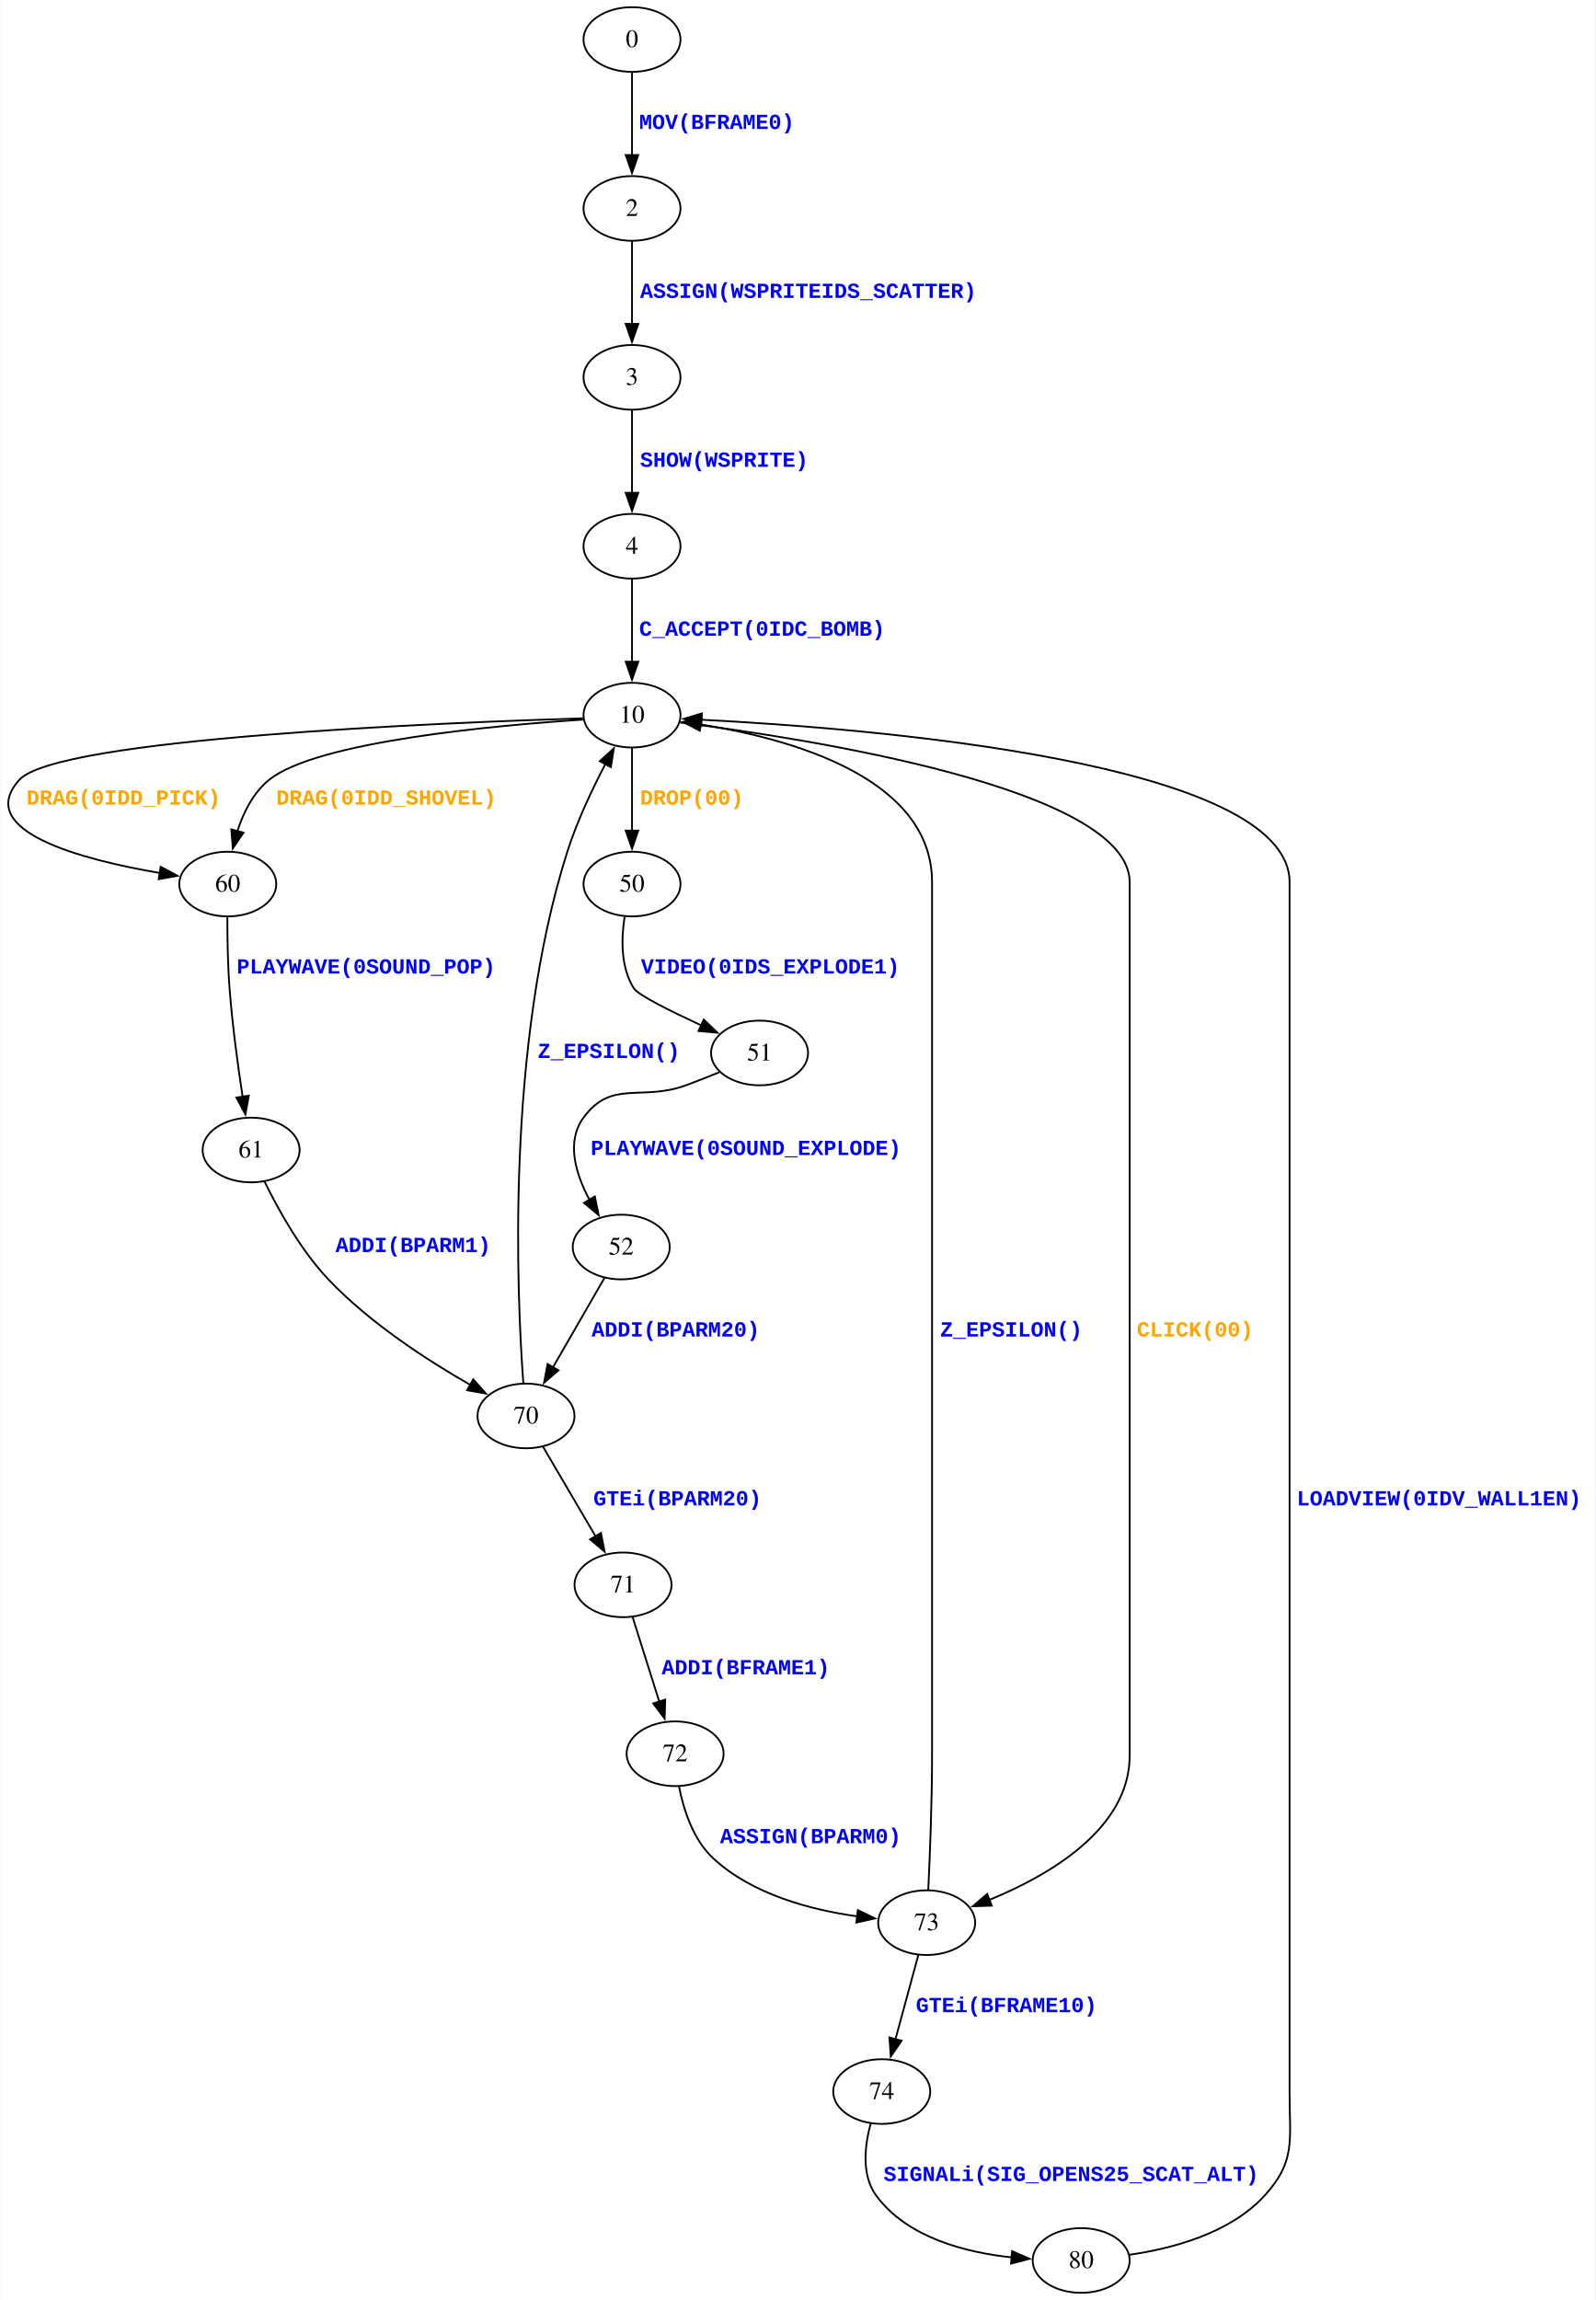
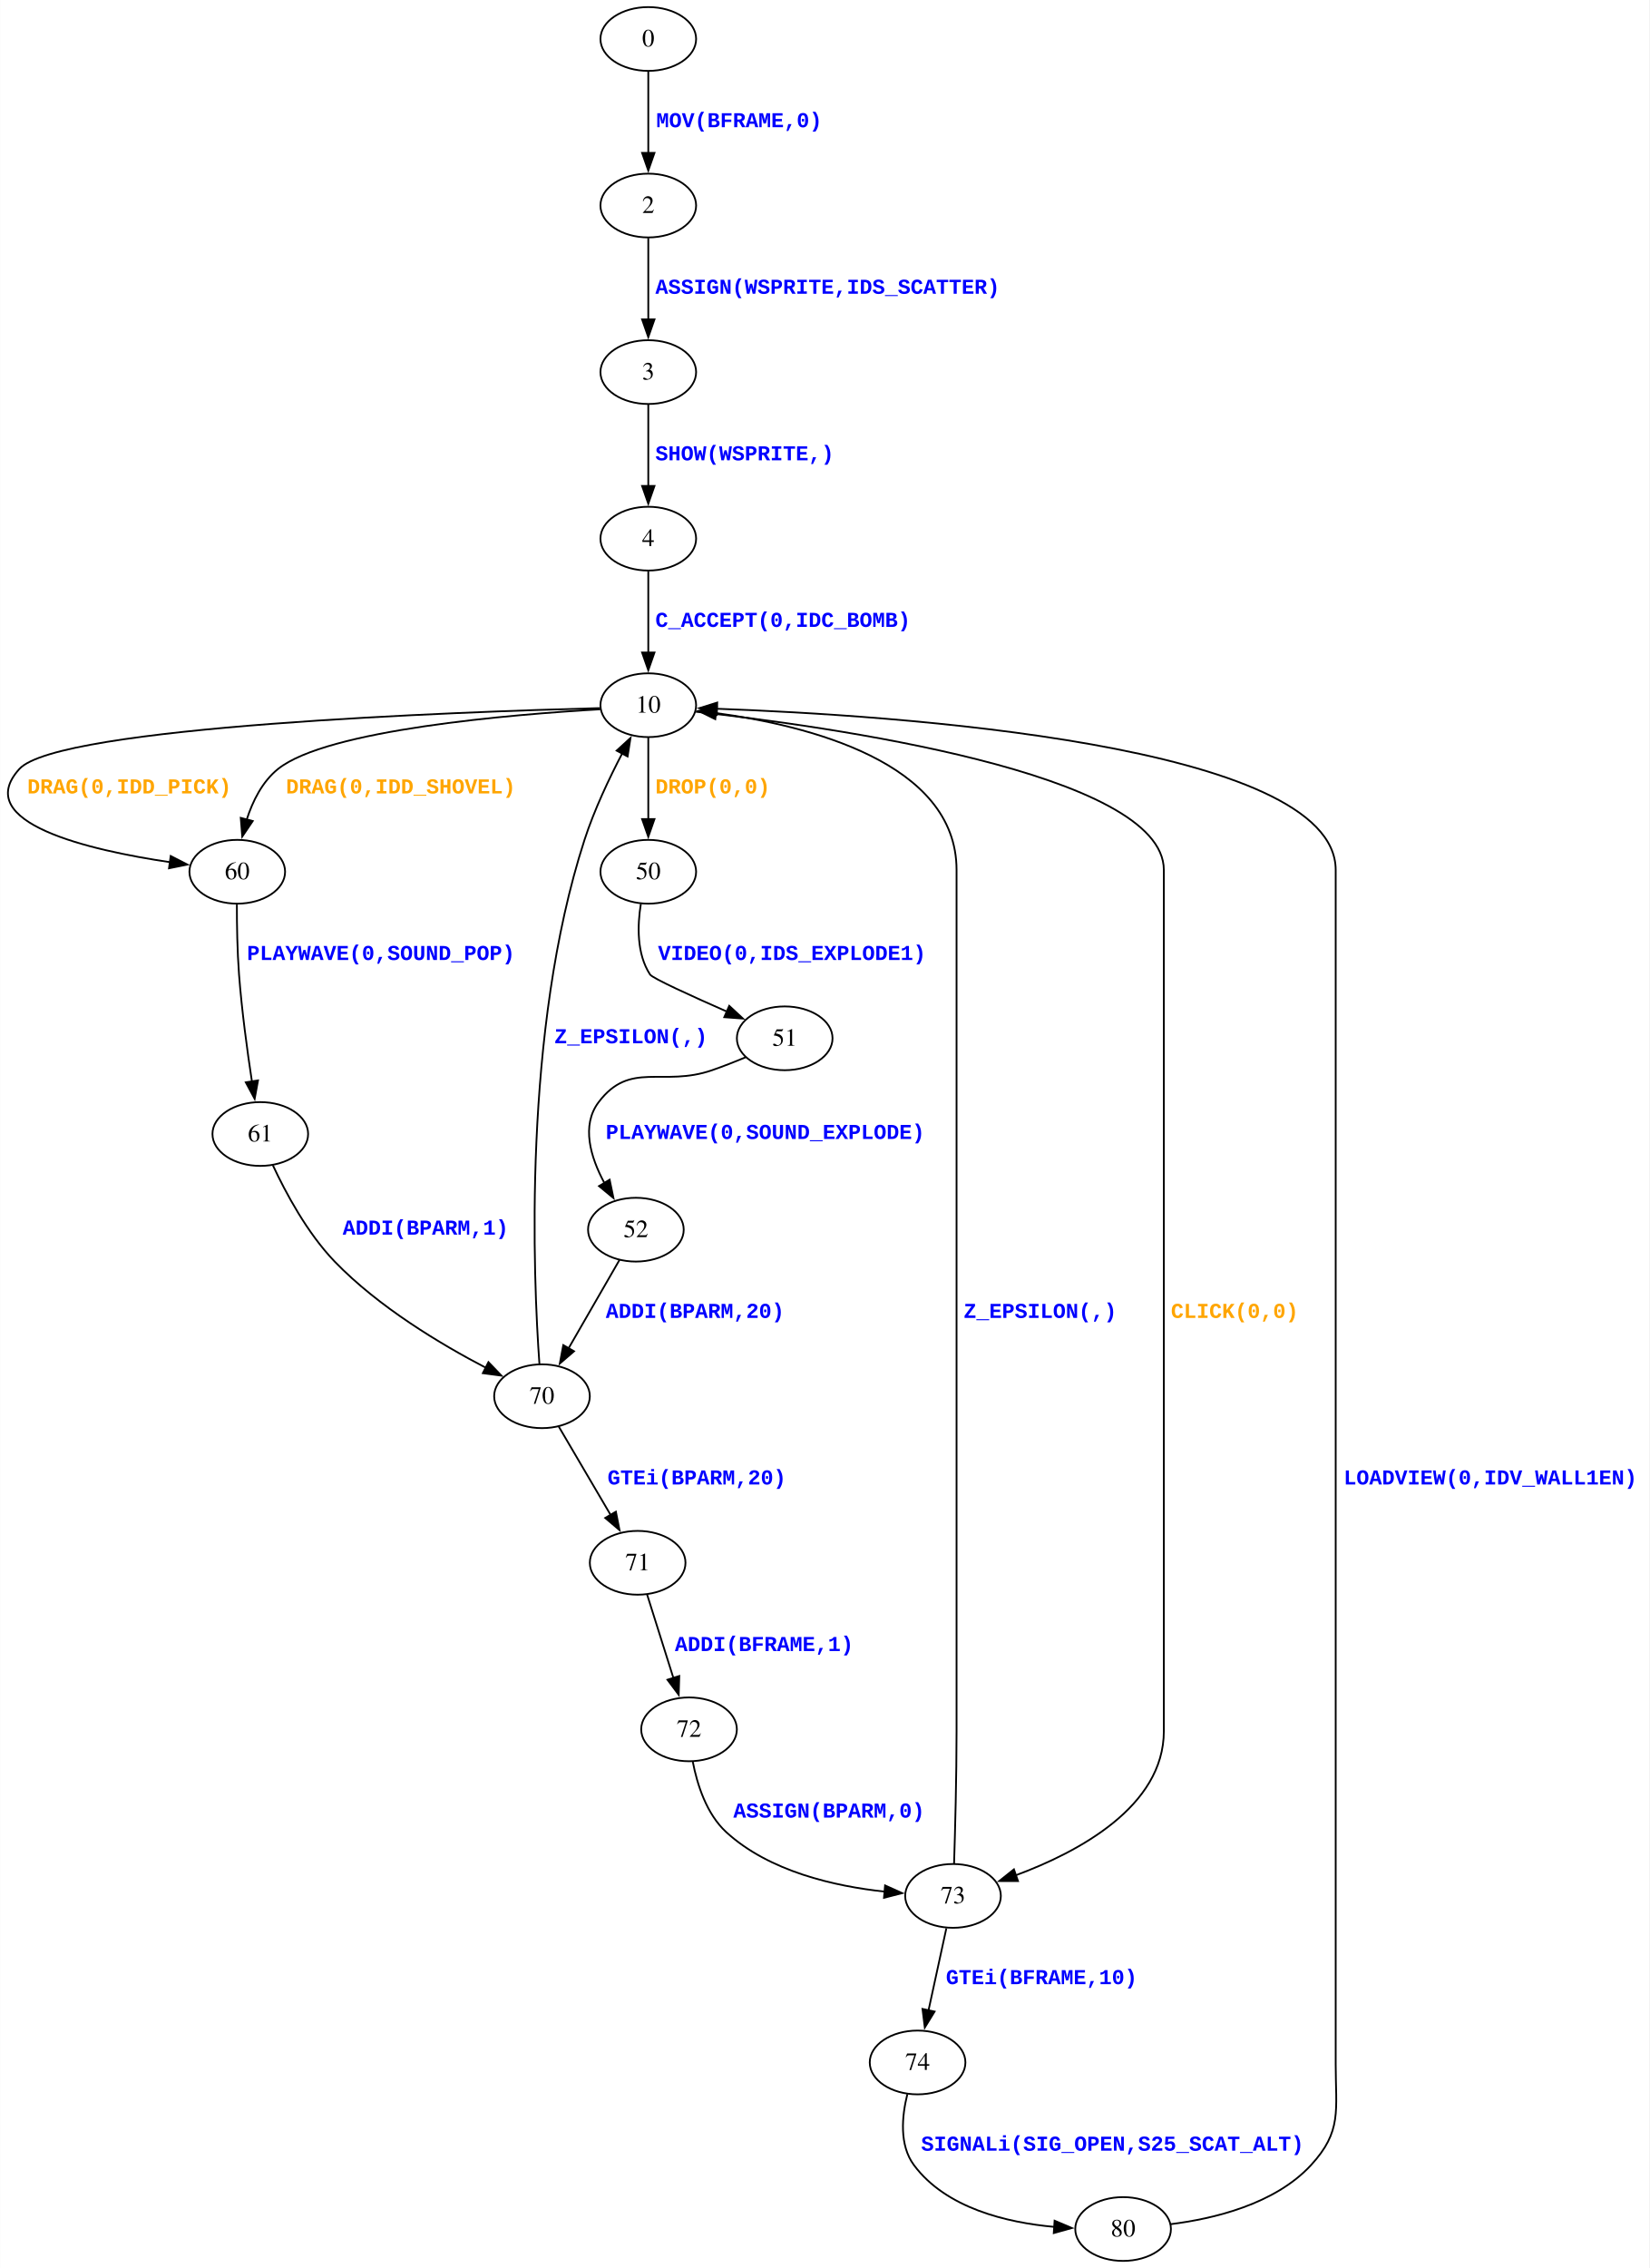
- <svg xmlns="http://www.w3.org/2000/svg" width="888pt" height="1280pt" viewBox="0.00 0.00 887.54 1280.00">
+ <svg xmlns="http://www.w3.org/2000/svg" width="931pt" height="1280pt" viewBox="0.00 0.00 930.84 1280.00">
  <g id="graph0" class="graph" transform="scale(1 1) rotate(0) translate(4 1276)">
-     <polygon fill="white" stroke="none" points="-4,4 -4,-1276 883.54,-1276 883.54,4 -4,4" />
+     <polygon fill="white" stroke="none" points="-4,4 -4,-1276 926.84,-1276 926.84,4 -4,4" />
    <g id="node1" class="node">
-       <ellipse fill="none" stroke="black" cx="347.54" cy="-1254" rx="27" ry="18" />
-       <text text-anchor="middle" x="347.54" y="-1249.8" font-family="Times,serif" font-size="14.00">0</text>
+       <ellipse fill="none" stroke="black" cx="361.84" cy="-1254" rx="27" ry="18" />
+       <text text-anchor="middle" x="361.84" y="-1249.8" font-family="Times,serif" font-size="14.00">0</text>
    </g>
    <g id="node2" class="node">
-       <ellipse fill="none" stroke="black" cx="347.54" cy="-1160" rx="27" ry="18" />
-       <text text-anchor="middle" x="347.54" y="-1155.8" font-family="Times,serif" font-size="14.00">2</text>
+       <ellipse fill="none" stroke="black" cx="361.84" cy="-1160" rx="27" ry="18" />
+       <text text-anchor="middle" x="361.84" y="-1155.8" font-family="Times,serif" font-size="14.00">2</text>
    </g>
    <g id="edge1" class="edge">
-       <path fill="none" stroke="black" d="M347.54,-1235.7C347.54,-1222.72 347.54,-1204.66 347.54,-1189.56" />
-       <polygon fill="black" stroke="black" points="351.04,-1189.74 347.54,-1179.74 344.04,-1189.74 351.04,-1189.74" />
-       <text text-anchor="start" x="351.54" y="-1204.2" font-family="Courier New" font-weight="bold" font-size="12.00" fill="blue">MOV(BFRAME0)</text>
+       <path fill="none" stroke="black" d="M361.84,-1235.7C361.84,-1222.72 361.84,-1204.66 361.84,-1189.56" />
+       <polygon fill="black" stroke="black" points="365.34,-1189.74 361.84,-1179.74 358.34,-1189.74 365.34,-1189.74" />
+       <text text-anchor="start" x="366.34" y="-1204.2" font-family="Courier New" font-weight="bold" font-size="12.00" fill="blue">MOV(BFRAME,0)</text>
    </g>
    <g id="node7" class="node">
-       <ellipse fill="none" stroke="black" cx="347.54" cy="-1066" rx="27" ry="18" />
-       <text text-anchor="middle" x="347.54" y="-1061.8" font-family="Times,serif" font-size="14.00">3</text>
+       <ellipse fill="none" stroke="black" cx="361.84" cy="-1066" rx="27" ry="18" />
+       <text text-anchor="middle" x="361.84" y="-1061.8" font-family="Times,serif" font-size="14.00">3</text>
    </g>
    <g id="edge6" class="edge">
-       <path fill="none" stroke="black" d="M347.54,-1141.7C347.54,-1128.72 347.54,-1110.66 347.54,-1095.56" />
-       <polygon fill="black" stroke="black" points="351.04,-1095.74 347.54,-1085.74 344.04,-1095.74 351.04,-1095.74" />
-       <text text-anchor="start" x="352.04" y="-1110.2" font-family="Courier New" font-weight="bold" font-size="12.00" fill="blue">ASSIGN(WSPRITEIDS_SCATTER)</text>
+       <path fill="none" stroke="black" d="M361.84,-1141.7C361.84,-1128.72 361.84,-1110.66 361.84,-1095.56" />
+       <polygon fill="black" stroke="black" points="365.34,-1095.74 361.84,-1085.74 358.34,-1095.74 365.34,-1095.74" />
+       <text text-anchor="start" x="365.84" y="-1110.2" font-family="Courier New" font-weight="bold" font-size="12.00" fill="blue">ASSIGN(WSPRITE,IDS_SCATTER)</text>
    </g>
    <g id="node3" class="node">
-       <ellipse fill="none" stroke="black" cx="347.54" cy="-878" rx="27" ry="18" />
-       <text text-anchor="middle" x="347.54" y="-873.8" font-family="Times,serif" font-size="14.00">10</text>
+       <ellipse fill="none" stroke="black" cx="361.84" cy="-878" rx="27" ry="18" />
+       <text text-anchor="middle" x="361.84" y="-873.8" font-family="Times,serif" font-size="14.00">10</text>
    </g>
    <g id="node4" class="node">
-       <ellipse fill="none" stroke="black" cx="511.54" cy="-206" rx="27" ry="18" />
-       <text text-anchor="middle" x="511.54" y="-201.8" font-family="Times,serif" font-size="14.00">73</text>
+       <ellipse fill="none" stroke="black" cx="533.84" cy="-206" rx="27" ry="18" />
+       <text text-anchor="middle" x="533.84" y="-201.8" font-family="Times,serif" font-size="14.00">73</text>
    </g>
    <g id="edge2" class="edge">
-       <path fill="none" stroke="black" d="M374.35,-873.91C443.86,-865.16 624.54,-837.38 624.54,-785 624.54,-785 624.54,-785 624.54,-299 624.54,-258.2 579.69,-232.3 546.5,-218.71" />
-       <polygon fill="black" stroke="black" points="547.78,-215.45 537.19,-215.12 545.26,-221.98 547.78,-215.45" />
-       <text text-anchor="start" x="628.54" y="-532.2" font-family="Courier New" font-weight="bold" font-size="12.00" fill="orange">CLICK(00)</text>
+       <path fill="none" stroke="black" d="M388.7,-874.32C460.74,-866.4 652.84,-840.1 652.84,-785 652.84,-785 652.84,-785 652.84,-299 652.84,-256.35 604.41,-230.67 569.34,-217.67" />
+       <polygon fill="black" stroke="black" points="570.52,-214.38 559.93,-214.39 568.22,-220.99 570.52,-214.38" />
+       <text text-anchor="start" x="656.84" y="-532.2" font-family="Courier New" font-weight="bold" font-size="12.00" fill="orange">CLICK(0,0)</text>
    </g>
    <g id="node5" class="node">
-       <ellipse fill="none" stroke="black" cx="122.54" cy="-784" rx="27" ry="18" />
-       <text text-anchor="middle" x="122.54" y="-779.8" font-family="Times,serif" font-size="14.00">60</text>
+       <ellipse fill="none" stroke="black" cx="129.84" cy="-784" rx="27" ry="18" />
+       <text text-anchor="middle" x="129.84" y="-779.8" font-family="Times,serif" font-size="14.00">60</text>
    </g>
    <g id="edge3" class="edge">
-       <path fill="none" stroke="black" d="M320.21,-876.25C243.01,-873.87 27.44,-865.17 6.54,-842 -19.29,-813.39 41.75,-797.51 84.73,-790.16" />
-       <polygon fill="black" stroke="black" points="85.19,-793.63 94.51,-788.59 84.09,-786.72 85.19,-793.63" />
-       <text text-anchor="start" x="10.54" y="-828.2" font-family="Courier New" font-weight="bold" font-size="12.00" fill="orange">DRAG(0IDD_PICK)</text>
+       <path fill="none" stroke="black" d="M334.54,-876.37C255.18,-874.27 28.75,-866.18 6.84,-842 -20.71,-811.6 46.3,-796.17 91.86,-789.42" />
+       <polygon fill="black" stroke="black" points="92.27,-792.9 101.69,-788.06 91.31,-785.96 92.27,-792.9" />
+       <text text-anchor="start" x="11.34" y="-828.2" font-family="Courier New" font-weight="bold" font-size="12.00" fill="orange">DRAG(0,IDD_PICK)</text>
    </g>
    <g id="edge4" class="edge">
-       <path fill="none" stroke="black" d="M320.58,-875.53C271.93,-872.38 172.05,-863.41 145.54,-842 136.7,-834.86 131.23,-823.8 127.86,-813.31" />
-       <polygon fill="black" stroke="black" points="131.3,-812.61 125.36,-803.84 124.53,-814.4 131.3,-812.61" />
-       <text text-anchor="start" x="149.54" y="-828.2" font-family="Courier New" font-weight="bold" font-size="12.00" fill="orange">DRAG(0IDD_SHOVEL)</text>
+       <path fill="none" stroke="black" d="M334.74,-875.7C284.71,-872.79 180.45,-864.17 152.84,-842 143.98,-834.89 138.51,-823.83 135.15,-813.34" />
+       <polygon fill="black" stroke="black" points="138.58,-812.63 132.65,-803.85 131.81,-814.42 138.58,-812.63" />
+       <text text-anchor="start" x="157.34" y="-828.2" font-family="Courier New" font-weight="bold" font-size="12.00" fill="orange">DRAG(0,IDD_SHOVEL)</text>
    </g>
    <g id="node6" class="node">
-       <ellipse fill="none" stroke="black" cx="347.54" cy="-784" rx="27" ry="18" />
-       <text text-anchor="middle" x="347.54" y="-779.8" font-family="Times,serif" font-size="14.00">50</text>
+       <ellipse fill="none" stroke="black" cx="361.84" cy="-784" rx="27" ry="18" />
+       <text text-anchor="middle" x="361.84" y="-779.8" font-family="Times,serif" font-size="14.00">50</text>
    </g>
    <g id="edge5" class="edge">
-       <path fill="none" stroke="black" d="M347.54,-859.7C347.54,-846.72 347.54,-828.66 347.54,-813.56" />
-       <polygon fill="black" stroke="black" points="351.04,-813.74 347.54,-803.74 344.04,-813.74 351.04,-813.74" />
-       <text text-anchor="start" x="352.04" y="-828.2" font-family="Courier New" font-weight="bold" font-size="12.00" fill="orange">DROP(00)</text>
+       <path fill="none" stroke="black" d="M361.84,-859.7C361.84,-846.72 361.84,-828.66 361.84,-813.56" />
+       <polygon fill="black" stroke="black" points="365.34,-813.74 361.84,-803.74 358.34,-813.74 365.34,-813.74" />
+       <text text-anchor="start" x="365.84" y="-828.2" font-family="Courier New" font-weight="bold" font-size="12.00" fill="orange">DROP(0,0)</text>
    </g>
    <g id="edge19" class="edge">
-       <path fill="none" stroke="black" d="M512.44,-224.29C513.32,-242.78 514.54,-272.95 514.54,-299 514.54,-785 514.54,-785 514.54,-785 514.54,-843.53 434.86,-865.1 385.58,-872.84" />
-       <polygon fill="black" stroke="black" points="385.27,-869.35 375.86,-874.23 386.26,-876.28 385.27,-869.35" />
-       <text text-anchor="start" x="519.04" y="-532.2" font-family="Courier New" font-weight="bold" font-size="12.00" fill="blue">Z_EPSILON()</text>
+       <path fill="none" stroke="black" d="M534.44,-224.29C535.03,-242.78 535.84,-272.96 535.84,-299 535.84,-785 535.84,-785 535.84,-785 535.84,-846.03 451.16,-866.68 399.95,-873.59" />
+       <polygon fill="black" stroke="black" points="399.65,-870.1 390.15,-874.79 400.5,-877.05 399.65,-870.1" />
+       <text text-anchor="start" x="539.84" y="-532.2" font-family="Courier New" font-weight="bold" font-size="12.00" fill="blue">Z_EPSILON(,)</text>
    </g>
    <g id="node15" class="node">
-       <ellipse fill="none" stroke="black" cx="486.54" cy="-112" rx="27" ry="18" />
-       <text text-anchor="middle" x="486.54" y="-107.8" font-family="Times,serif" font-size="14.00">74</text>
+       <ellipse fill="none" stroke="black" cx="513.84" cy="-112" rx="27" ry="18" />
+       <text text-anchor="middle" x="513.84" y="-107.8" font-family="Times,serif" font-size="14.00">74</text>
    </g>
    <g id="edge18" class="edge">
-       <path fill="none" stroke="black" d="M506.95,-188.13C503.38,-174.98 498.34,-156.44 494.16,-141.07" />
-       <polygon fill="black" stroke="black" points="497.57,-140.27 491.57,-131.54 490.82,-142.11 497.57,-140.27" />
-       <text text-anchor="start" x="505.54" y="-156.2" font-family="Courier New" font-weight="bold" font-size="12.00" fill="blue">GTEi(BFRAME10)</text>
+       <path fill="none" stroke="black" d="M530.08,-187.7C527.23,-174.59 523.26,-156.31 519.95,-141.11" />
+       <polygon fill="black" stroke="black" points="523.45,-140.73 517.91,-131.71 516.61,-142.22 523.45,-140.73" />
+       <text text-anchor="start" x="529.84" y="-156.2" font-family="Courier New" font-weight="bold" font-size="12.00" fill="blue">GTEi(BFRAME,10)</text>
    </g>
    <g id="node12" class="node">
-       <ellipse fill="none" stroke="black" cx="135.54" cy="-636" rx="27" ry="18" />
-       <text text-anchor="middle" x="135.54" y="-631.8" font-family="Times,serif" font-size="14.00">61</text>
+       <ellipse fill="none" stroke="black" cx="142.84" cy="-636" rx="27" ry="18" />
+       <text text-anchor="middle" x="142.84" y="-631.8" font-family="Times,serif" font-size="14.00">61</text>
    </g>
    <g id="edge12" class="edge">
-       <path fill="none" stroke="black" d="M122.32,-765.51C122.3,-754.22 122.53,-739.22 123.54,-726 125.07,-705.76 128.15,-683.09 130.8,-665.7" />
-       <polygon fill="black" stroke="black" points="134.26,-666.25 132.35,-655.83 127.34,-665.16 134.26,-666.25" />
-       <text text-anchor="start" x="127.54" y="-734.2" font-family="Courier New" font-weight="bold" font-size="12.00" fill="blue">PLAYWAVE(0SOUND_POP)</text>
+       <path fill="none" stroke="black" d="M129.62,-765.51C129.61,-754.22 129.84,-739.22 130.84,-726 132.38,-705.76 135.46,-683.09 138.11,-665.7" />
+       <polygon fill="black" stroke="black" points="141.56,-666.25 139.66,-655.83 134.65,-665.16 141.56,-666.25" />
+       <text text-anchor="start" x="135.34" y="-734.2" font-family="Courier New" font-weight="bold" font-size="12.00" fill="blue">PLAYWAVE(0,SOUND_POP)</text>
    </g>
    <g id="node9" class="node">
-       <ellipse fill="none" stroke="black" cx="418.54" cy="-690" rx="27" ry="18" />
-       <text text-anchor="middle" x="418.54" y="-685.8" font-family="Times,serif" font-size="14.00">51</text>
+       <ellipse fill="none" stroke="black" cx="438.84" cy="-690" rx="27" ry="18" />
+       <text text-anchor="middle" x="438.84" y="-685.8" font-family="Times,serif" font-size="14.00">51</text>
    </g>
    <g id="edge9" class="edge">
-       <path fill="none" stroke="black" d="M343.41,-765.72C341.54,-753.67 341.15,-737.72 348.54,-726 350.89,-722.26 368.91,-713.29 386.07,-705.37" />
-       <polygon fill="black" stroke="black" points="387.47,-708.58 395.12,-701.26 384.57,-702.21 387.47,-708.58" />
-       <text text-anchor="start" x="352.54" y="-734.2" font-family="Courier New" font-weight="bold" font-size="12.00" fill="blue">VIDEO(0IDS_EXPLODE1)</text>
+       <path fill="none" stroke="black" d="M357.65,-765.9C355.68,-753.79 355.21,-737.69 362.84,-726 364.21,-723.9 386.24,-713.87 406.23,-705.08" />
+       <polygon fill="black" stroke="black" points="407.53,-708.34 415.29,-701.13 404.73,-701.92 407.53,-708.34" />
+       <text text-anchor="start" x="367.34" y="-734.2" font-family="Courier New" font-weight="bold" font-size="12.00" fill="blue">VIDEO(0,IDS_EXPLODE1)</text>
    </g>
    <g id="node8" class="node">
-       <ellipse fill="none" stroke="black" cx="347.54" cy="-972" rx="27" ry="18" />
-       <text text-anchor="middle" x="347.54" y="-967.8" font-family="Times,serif" font-size="14.00">4</text>
+       <ellipse fill="none" stroke="black" cx="361.84" cy="-972" rx="27" ry="18" />
+       <text text-anchor="middle" x="361.84" y="-967.8" font-family="Times,serif" font-size="14.00">4</text>
    </g>
    <g id="edge7" class="edge">
-       <path fill="none" stroke="black" d="M347.54,-1047.7C347.54,-1034.72 347.54,-1016.66 347.54,-1001.56" />
-       <polygon fill="black" stroke="black" points="351.04,-1001.74 347.54,-991.74 344.04,-1001.74 351.04,-1001.74" />
-       <text text-anchor="start" x="352.04" y="-1016.2" font-family="Courier New" font-weight="bold" font-size="12.00" fill="blue">SHOW(WSPRITE)</text>
+       <path fill="none" stroke="black" d="M361.84,-1047.7C361.84,-1034.72 361.84,-1016.66 361.84,-1001.56" />
+       <polygon fill="black" stroke="black" points="365.34,-1001.74 361.84,-991.74 358.34,-1001.74 365.34,-1001.74" />
+       <text text-anchor="start" x="365.84" y="-1016.2" font-family="Courier New" font-weight="bold" font-size="12.00" fill="blue">SHOW(WSPRITE,)</text>
    </g>
    <g id="edge8" class="edge">
-       <path fill="none" stroke="black" d="M347.54,-953.7C347.54,-940.72 347.54,-922.66 347.54,-907.56" />
-       <polygon fill="black" stroke="black" points="351.04,-907.74 347.54,-897.74 344.04,-907.74 351.04,-907.74" />
-       <text text-anchor="start" x="351.54" y="-922.2" font-family="Courier New" font-weight="bold" font-size="12.00" fill="blue">C_ACCEPT(0IDC_BOMB)</text>
+       <path fill="none" stroke="black" d="M361.84,-953.7C361.84,-940.72 361.84,-922.66 361.84,-907.56" />
+       <polygon fill="black" stroke="black" points="365.34,-907.74 361.84,-897.74 358.34,-907.74 365.34,-907.74" />
+       <text text-anchor="start" x="365.84" y="-922.2" font-family="Courier New" font-weight="bold" font-size="12.00" fill="blue">C_ACCEPT(0,IDC_BOMB)</text>
    </g>
    <g id="node10" class="node">
-       <ellipse fill="none" stroke="black" cx="341.54" cy="-582" rx="27" ry="18" />
-       <text text-anchor="middle" x="341.54" y="-577.8" font-family="Times,serif" font-size="14.00">52</text>
+       <ellipse fill="none" stroke="black" cx="354.84" cy="-582" rx="27" ry="18" />
+       <text text-anchor="middle" x="354.84" y="-577.8" font-family="Times,serif" font-size="14.00">52</text>
    </g>
    <g id="edge10" class="edge">
-       <path fill="none" stroke="black" d="M396.12,-679.29C390.12,-676.81 383.62,-674.22 377.54,-672 352.57,-662.9 336.24,-675.43 320.54,-654 310.75,-640.65 316.12,-622.77 323.88,-608.29" />
-       <polygon fill="black" stroke="black" points="326.85,-610.14 328.98,-599.76 320.84,-606.55 326.85,-610.14" />
-       <text text-anchor="start" x="324.54" y="-633.2" font-family="Courier New" font-weight="bold" font-size="12.00" fill="blue">PLAYWAVE(0SOUND_EXPLODE)</text>
+       <path fill="none" stroke="black" d="M416.9,-679.34C410.78,-676.8 404.1,-674.17 397.84,-672 369.92,-662.32 351.68,-677.55 333.84,-654 323.85,-640.81 329.22,-622.93 337.03,-608.41" />
+       <polygon fill="black" stroke="black" points="340.02,-610.22 342.18,-599.85 334.02,-606.61 340.02,-610.22" />
+       <text text-anchor="start" x="337.84" y="-633.2" font-family="Courier New" font-weight="bold" font-size="12.00" fill="blue">PLAYWAVE(0,SOUND_EXPLODE)</text>
    </g>
    <g id="node11" class="node">
-       <ellipse fill="none" stroke="black" cx="288.54" cy="-488" rx="27" ry="18" />
-       <text text-anchor="middle" x="288.54" y="-483.8" font-family="Times,serif" font-size="14.00">70</text>
+       <ellipse fill="none" stroke="black" cx="301.84" cy="-488" rx="27" ry="18" />
+       <text text-anchor="middle" x="301.84" y="-483.8" font-family="Times,serif" font-size="14.00">70</text>
    </g>
    <g id="edge11" class="edge">
-       <path fill="none" stroke="black" d="M332.3,-564.97C324.37,-551.21 312.79,-531.1 303.53,-515.02" />
-       <polygon fill="black" stroke="black" points="306.62,-513.38 298.59,-506.46 300.55,-516.87 306.62,-513.38" />
-       <text text-anchor="start" x="325.04" y="-532.2" font-family="Courier New" font-weight="bold" font-size="12.00" fill="blue">ADDI(BPARM20)</text>
+       <path fill="none" stroke="black" d="M345.61,-564.97C337.68,-551.21 326.09,-531.1 316.83,-515.02" />
+       <polygon fill="black" stroke="black" points="319.93,-513.38 311.9,-506.46 313.86,-516.87 319.93,-513.38" />
+       <text text-anchor="start" x="337.84" y="-532.2" font-family="Courier New" font-weight="bold" font-size="12.00" fill="blue">ADDI(BPARM,20)</text>
    </g>
    <g id="edge15" class="edge">
-       <path fill="none" stroke="black" d="M287.06,-506.15C283.5,-554.2 277.09,-693.74 311.54,-802 316.91,-818.89 325.4,-836.82 332.79,-850.91" />
-       <polygon fill="black" stroke="black" points="329.61,-852.39 337.44,-859.53 335.77,-849.07 329.61,-852.39" />
-       <text text-anchor="start" x="295.04" y="-687.2" font-family="Courier New" font-weight="bold" font-size="12.00" fill="blue">Z_EPSILON()</text>
+       <path fill="none" stroke="black" d="M300.4,-506.16C296.93,-554.26 290.83,-693.9 325.84,-802 331.3,-818.86 339.8,-836.79 347.17,-850.89" />
+       <polygon fill="black" stroke="black" points="343.98,-852.36 351.8,-859.51 350.15,-849.05 343.98,-852.36" />
+       <text text-anchor="start" x="308.84" y="-687.2" font-family="Courier New" font-weight="bold" font-size="12.00" fill="blue">Z_EPSILON(,)</text>
    </g>
    <g id="node13" class="node">
-       <ellipse fill="none" stroke="black" cx="342.54" cy="-394" rx="27" ry="18" />
-       <text text-anchor="middle" x="342.54" y="-389.8" font-family="Times,serif" font-size="14.00">71</text>
+       <ellipse fill="none" stroke="black" cx="355.84" cy="-394" rx="27" ry="18" />
+       <text text-anchor="middle" x="355.84" y="-389.8" font-family="Times,serif" font-size="14.00">71</text>
    </g>
    <g id="edge14" class="edge">
-       <path fill="none" stroke="black" d="M297.94,-470.97C306.02,-457.21 317.83,-437.1 327.26,-421.02" />
-       <polygon fill="black" stroke="black" points="330.25,-422.85 332.29,-412.46 324.21,-419.31 330.25,-422.85" />
-       <text text-anchor="start" x="326.04" y="-438.2" font-family="Courier New" font-weight="bold" font-size="12.00" fill="blue">GTEi(BPARM20)</text>
+       <path fill="none" stroke="black" d="M311.25,-470.97C319.33,-457.21 331.13,-437.1 340.57,-421.02" />
+       <polygon fill="black" stroke="black" points="343.55,-422.85 345.6,-412.46 337.52,-419.31 343.55,-422.85" />
+       <text text-anchor="start" x="338.84" y="-438.2" font-family="Courier New" font-weight="bold" font-size="12.00" fill="blue">GTEi(BPARM,20)</text>
    </g>
    <g id="edge13" class="edge">
-       <path fill="none" stroke="black" d="M143.01,-618.43C150.49,-603.11 163.07,-580.32 178.54,-564 201.66,-539.59 234.03,-518.71 257.66,-505.22" />
-       <polygon fill="black" stroke="black" points="259.16,-508.39 266.2,-500.47 255.76,-502.27 259.16,-508.39" />
-       <text text-anchor="start" x="182.54" y="-579.2" font-family="Courier New" font-weight="bold" font-size="12.00" fill="blue">ADDI(BPARM1)</text>
+       <path fill="none" stroke="black" d="M149.96,-618.32C157.13,-602.93 169.33,-580.08 184.84,-564 209.61,-538.32 244.81,-517.29 270.11,-504.09" />
+       <polygon fill="black" stroke="black" points="271.61,-507.26 278.95,-499.62 268.45,-501.02 271.61,-507.26" />
+       <text text-anchor="start" x="189.34" y="-579.2" font-family="Courier New" font-weight="bold" font-size="12.00" fill="blue">ADDI(BPARM,1)</text>
    </g>
    <g id="node14" class="node">
-       <ellipse fill="none" stroke="black" cx="371.54" cy="-300" rx="27" ry="18" />
-       <text text-anchor="middle" x="371.54" y="-295.8" font-family="Times,serif" font-size="14.00">72</text>
+       <ellipse fill="none" stroke="black" cx="384.84" cy="-300" rx="27" ry="18" />
+       <text text-anchor="middle" x="384.84" y="-295.8" font-family="Times,serif" font-size="14.00">72</text>
    </g>
    <g id="edge16" class="edge">
-       <path fill="none" stroke="black" d="M347.85,-376.13C352.04,-362.85 357.96,-344.08 362.83,-328.62" />
-       <polygon fill="black" stroke="black" points="366.03,-330.11 365.7,-319.52 359.35,-328.01 366.03,-330.11" />
-       <text text-anchor="start" x="364.04" y="-344.2" font-family="Courier New" font-weight="bold" font-size="12.00" fill="blue">ADDI(BFRAME1)</text>
+       <path fill="none" stroke="black" d="M361.16,-376.13C365.34,-362.85 371.26,-344.08 376.13,-328.62" />
+       <polygon fill="black" stroke="black" points="379.33,-330.11 379,-319.52 372.66,-328.01 379.33,-330.11" />
+       <text text-anchor="start" x="376.84" y="-344.2" font-family="Courier New" font-weight="bold" font-size="12.00" fill="blue">ADDI(BFRAME,1)</text>
    </g>
    <g id="edge17" class="edge">
-       <path fill="none" stroke="black" d="M373.71,-281.77C376.19,-269.11 381.44,-252.37 392.54,-242 414.29,-221.65 447.28,-213.08 473,-209.49" />
-       <polygon fill="black" stroke="black" points="473.22,-212.99 482.75,-208.35 472.41,-206.04 473.22,-212.99" />
-       <text text-anchor="start" x="396.54" y="-250.2" font-family="Courier New" font-weight="bold" font-size="12.00" fill="blue">ASSIGN(BPARM0)</text>
+       <path fill="none" stroke="black" d="M386.96,-281.71C389.41,-269.02 394.65,-252.27 405.84,-242 430.13,-219.72 467.24,-211.41 495.27,-208.42" />
+       <polygon fill="black" stroke="black" points="495.49,-211.91 505.15,-207.56 494.88,-204.94 495.49,-211.91" />
+       <text text-anchor="start" x="409.84" y="-250.2" font-family="Courier New" font-weight="bold" font-size="12.00" fill="blue">ASSIGN(BPARM,0)</text>
    </g>
    <g id="node16" class="node">
-       <ellipse fill="none" stroke="black" cx="597.54" cy="-18" rx="27" ry="18" />
-       <text text-anchor="middle" x="597.54" y="-13.8" font-family="Times,serif" font-size="14.00">80</text>
+       <ellipse fill="none" stroke="black" cx="629.84" cy="-18" rx="27" ry="18" />
+       <text text-anchor="middle" x="629.84" y="-13.8" font-family="Times,serif" font-size="14.00">80</text>
    </g>
    <g id="edge20" class="edge">
-       <path fill="none" stroke="black" d="M480.37,-94.15C477.04,-81.85 475.11,-65.4 483.54,-54 500.72,-30.75 533.06,-22.45 558.93,-19.71" />
-       <polygon fill="black" stroke="black" points="559.07,-23.21 568.77,-18.93 558.52,-16.23 559.07,-23.21" />
-       <text text-anchor="start" x="487.54" y="-62.2" font-family="Courier New" font-weight="bold" font-size="12.00" fill="blue">SIGNALi(SIG_OPENS25_SCAT_ALT)</text>
+       <path fill="none" stroke="black" d="M508.07,-94.12C504.99,-81.8 503.37,-65.35 511.84,-54 529.93,-29.76 564.1,-21.63 591.03,-19.2" />
+       <polygon fill="black" stroke="black" points="591.17,-22.7 600.92,-18.56 590.71,-15.71 591.17,-22.7" />
+       <text text-anchor="start" x="515.84" y="-62.2" font-family="Courier New" font-weight="bold" font-size="12.00" fill="blue">SIGNALi(SIG_OPEN,S25_SCAT_ALT)</text>
    </g>
    <g id="edge21" class="edge">
-       <path fill="none" stroke="black" d="M624.4,-21.17C647.55,-24.49 680.21,-32.86 699.54,-54 717.14,-73.25 713.54,-84.91 713.54,-111 713.54,-785 713.54,-785 713.54,-785 713.54,-851.99 479.97,-870.66 386.01,-875.46" />
-       <polygon fill="black" stroke="black" points="386.08,-871.95 376.26,-875.93 386.41,-878.95 386.08,-871.95" />
-       <text text-anchor="start" x="717.54" y="-438.2" font-family="Courier New" font-weight="bold" font-size="12.00" fill="blue">LOADVIEW(0IDV_WALL1EN)</text>
+       <path fill="none" stroke="black" d="M656.8,-20.75C680.89,-23.77 715.45,-31.95 735.84,-54 753.55,-73.15 749.84,-84.91 749.84,-111 749.84,-785 749.84,-785 749.84,-785 749.84,-856.28 498.82,-872.41 400.59,-876" />
+       <polygon fill="black" stroke="black" points="400.51,-872.5 390.64,-876.33 400.75,-879.49 400.51,-872.5" />
+       <text text-anchor="start" x="754.34" y="-438.2" font-family="Courier New" font-weight="bold" font-size="12.00" fill="blue">LOADVIEW(0,IDV_WALL1EN)</text>
    </g>
  </g>
</svg>
